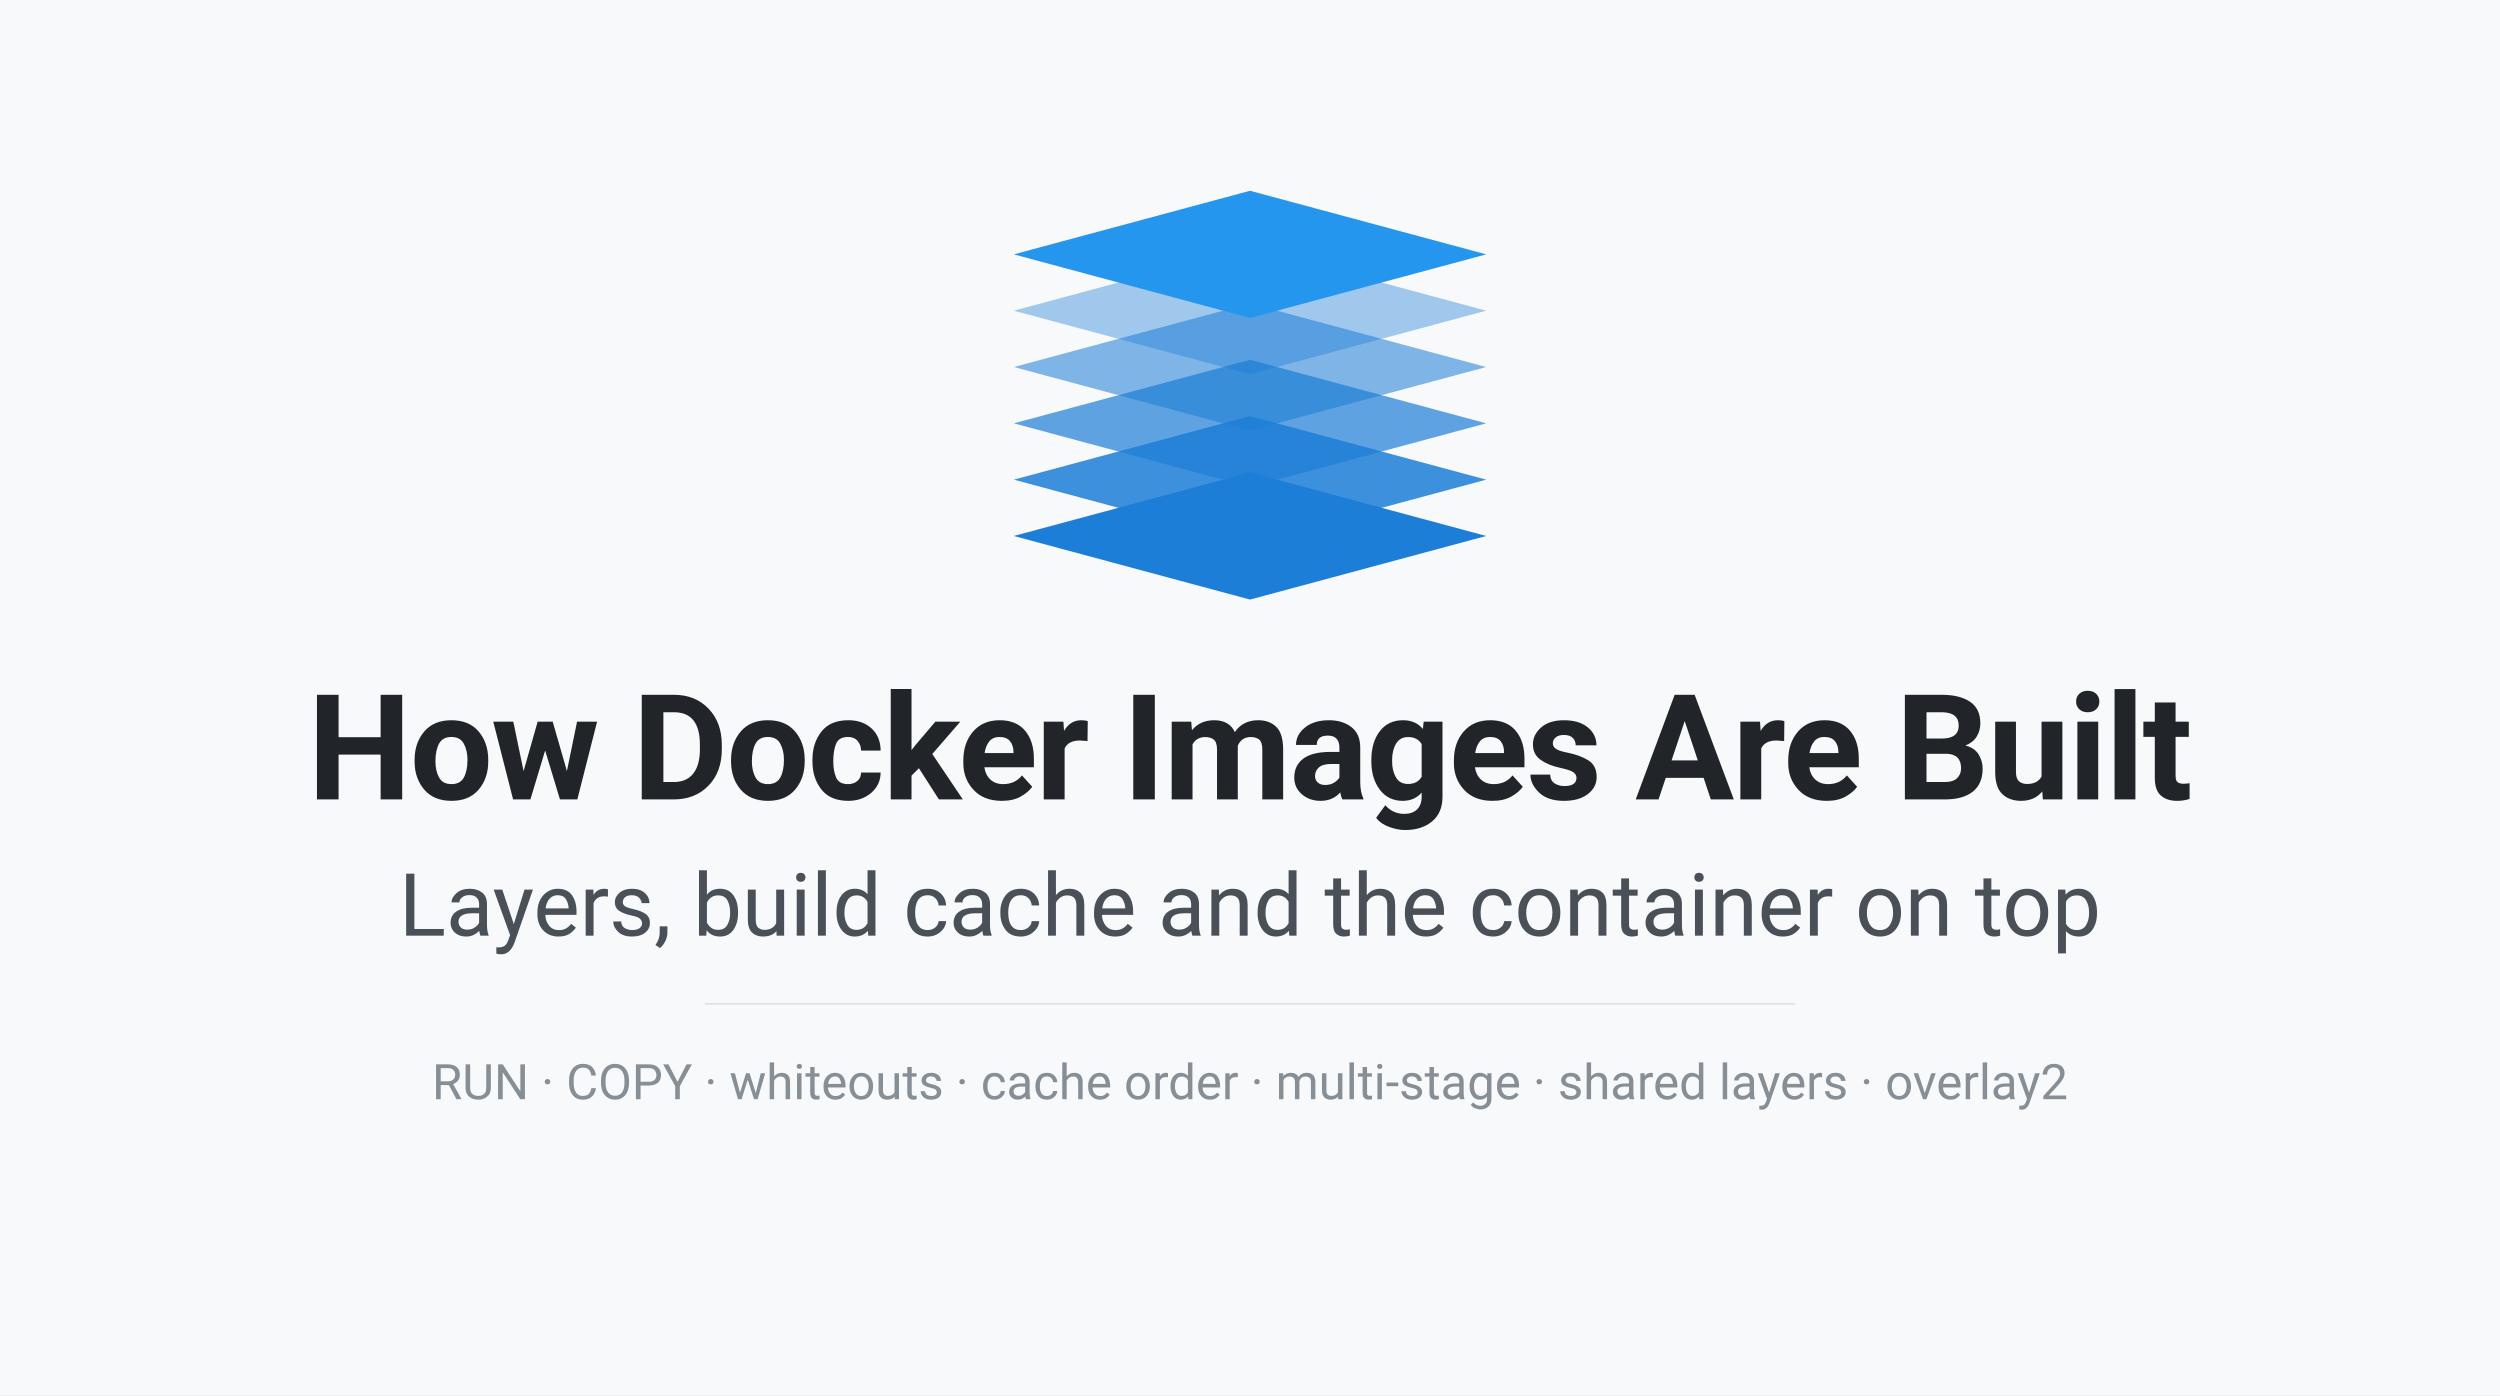
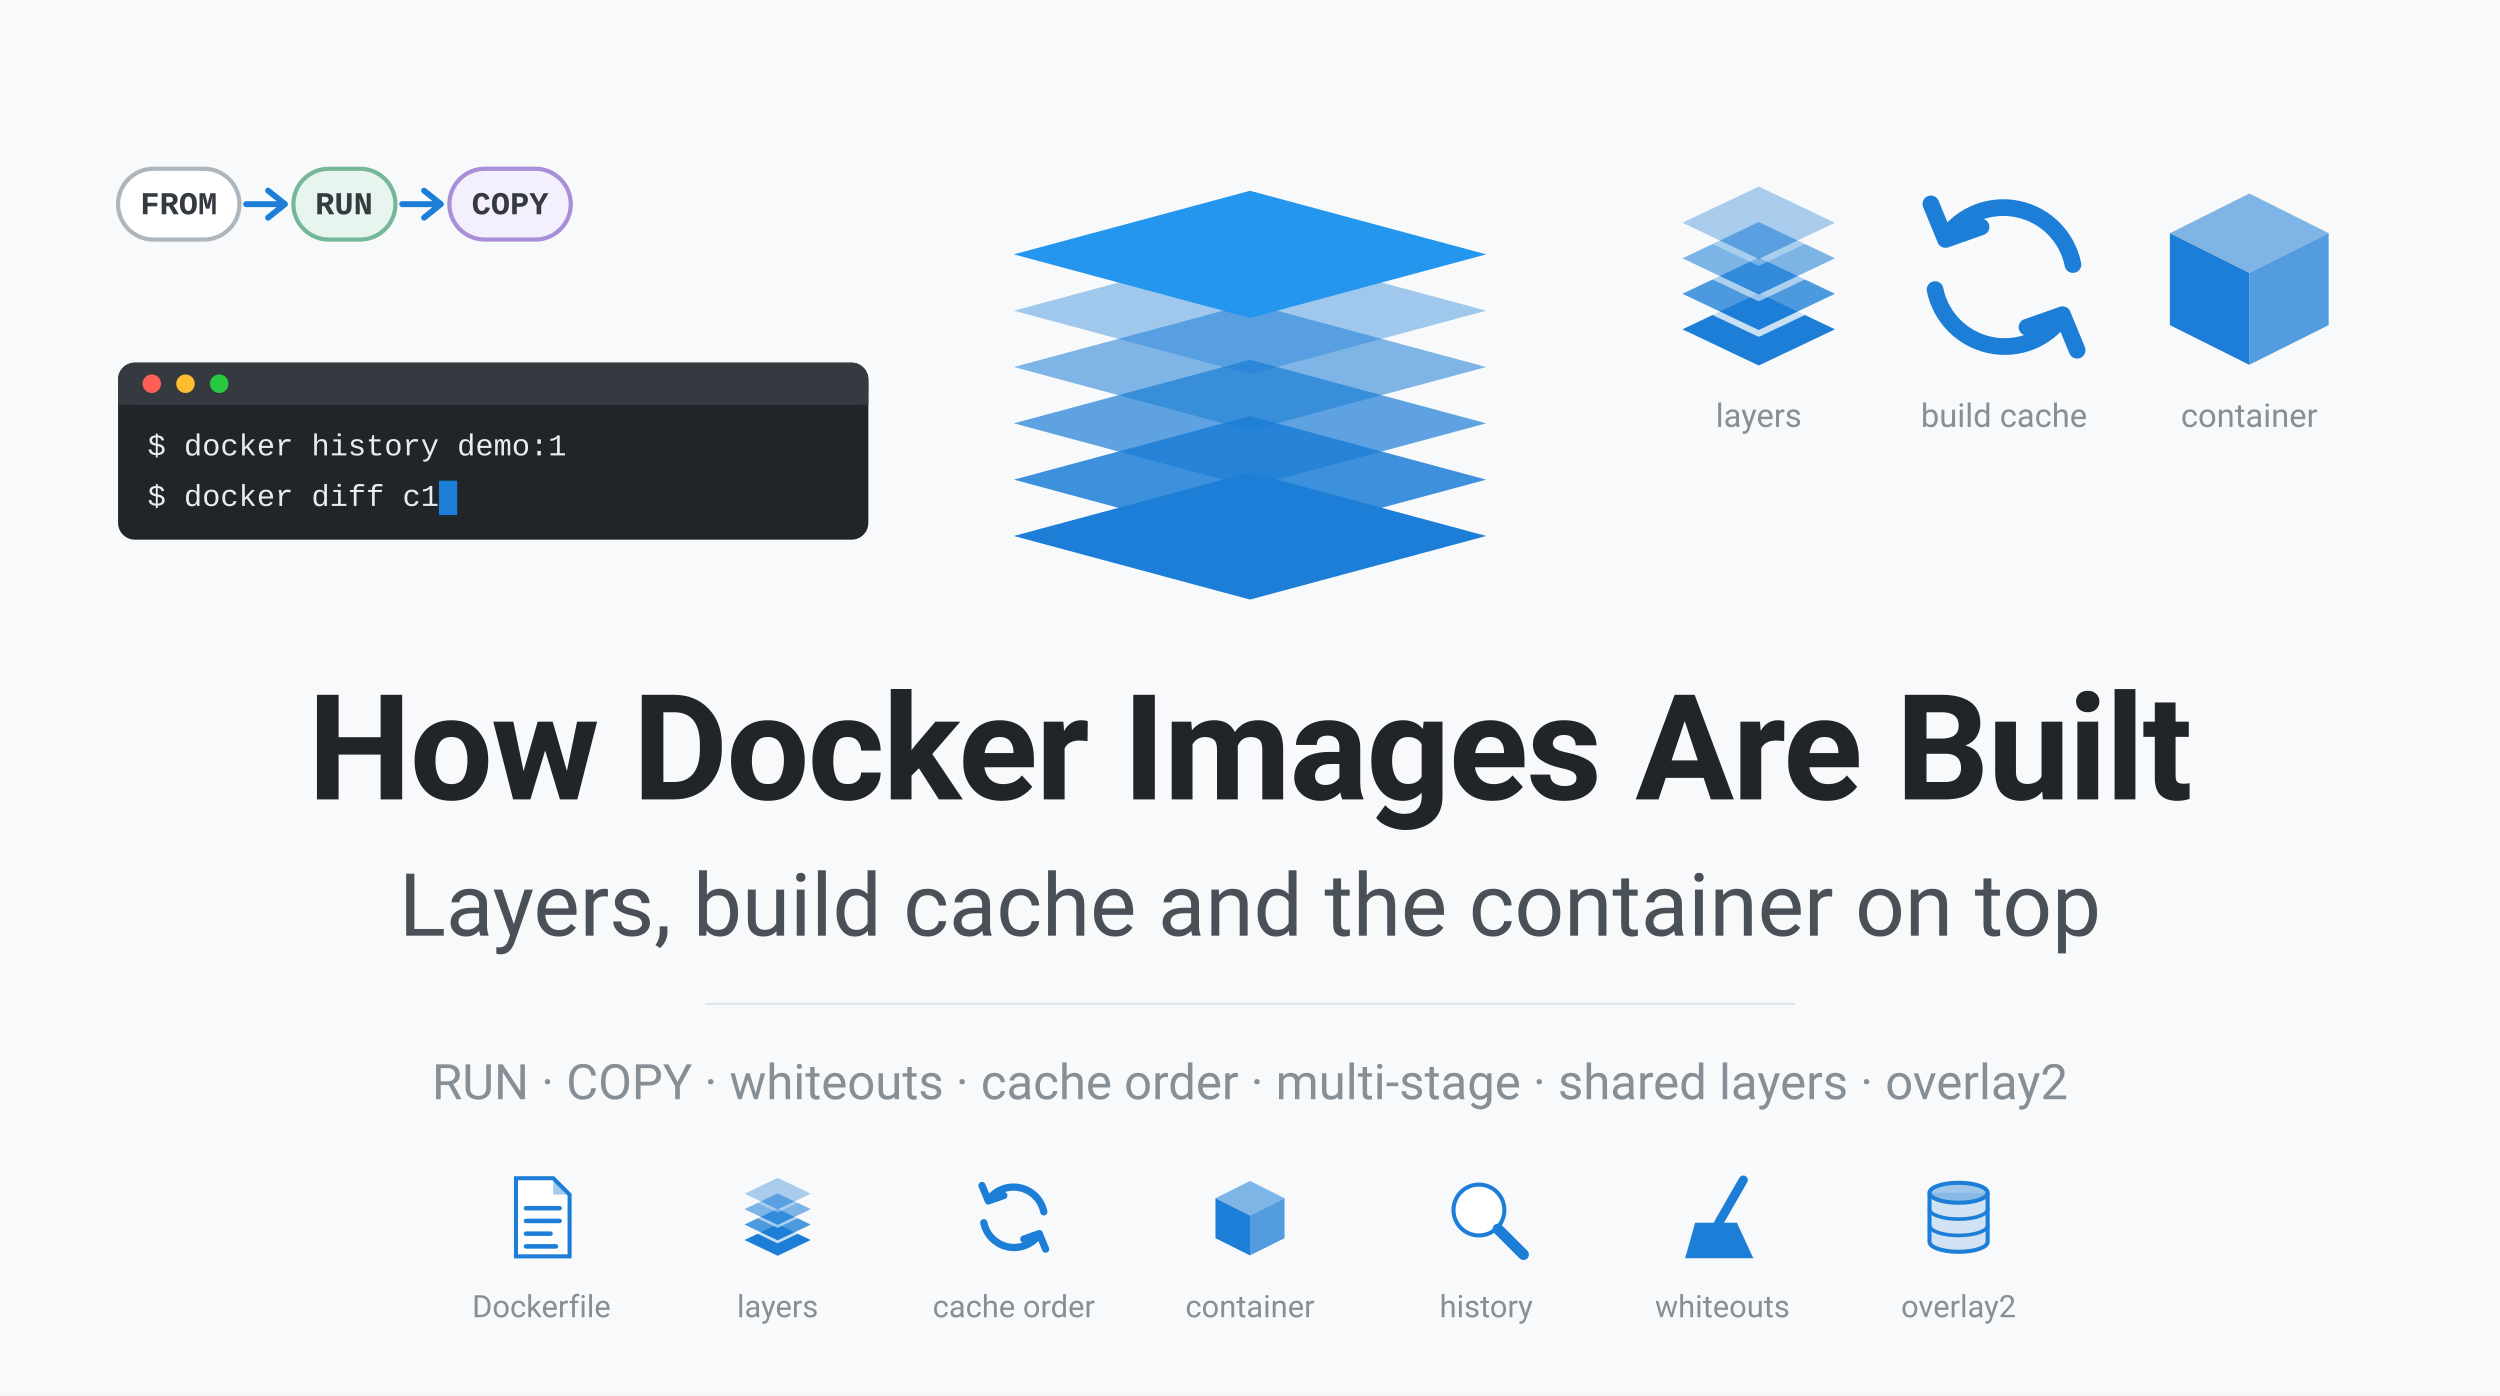
<svg xmlns="http://www.w3.org/2000/svg" width="2752" height="1536" viewBox="0 0 2752 1536" font-family="Roboto, 'Helvetica Neue', Arial, sans-serif" role="img" aria-labelledby="t d">
  <defs>
    <style>
      .bg  { fill: #f8f9fa; }
      .a   { fill: #1c7ed6; }
      .a2  { fill: #2496ed; }
      .ink { fill: #343a40; }
      .pap { fill: #ffffff; stroke: #ced4da; stroke-width: 6; }
      .ln  { stroke: #adb5bd; stroke-width: 10; stroke-linecap: round; fill: none; }
      .al  { stroke: #1c7ed6; stroke-width: 16; stroke-linecap: round; stroke-linejoin: round; fill: none; }
      .wt  { fill: #ffffff; }
      .h   { font-weight: 700; fill: #212529; letter-spacing: -2px; }
      .s   { fill: #495057; }
      .n   { fill: #868e96; }
      .r   { stroke: #dee2e6; stroke-width: 2; }
      @media (prefers-color-scheme: dark) {
        .bg  { fill: #161b22; }
        .ink { fill: #c9d1d9; }
        .pap { fill: #0d1117; stroke: #30363d; }
        .ln  { stroke: #484f58; }
        .h   { fill: #f0f6fc; }
        .s   { fill: #c9d1d9; }
        .n   { fill: #8b949e; }
        .r   { stroke: #30363d; }
      }
    </style>
  </defs>
  <rect class="bg" width="2752" height="1536" />
+   <g id="vignettes">
+     <style>
+   .vf   { fill: #1c7ed6; }
+   .vs   { stroke: #1c7ed6; fill: none; stroke-linecap: round; stroke-linejoin: round; }
+   .vs2  { stroke: #1c7ed6; fill: none; stroke-linecap: round; stroke-linejoin: round; opacity: .6; }
+   .vsw  { stroke: #1c7ed6; stroke-width: 9; }
+   .vl   { fill: #1c7ed6; fill-opacity: .18; }
+   .vl2  { fill: #1c7ed6; fill-opacity: .4; }
+   .vp   { fill: #ffffff; }
+   .vg   { stroke: #ced4da; fill: none; stroke-linecap: round; }
+   .vg2  { fill: #adb5bd; }
+   .vbg  { stroke: #f8f9fa; stroke-width: 6; stroke-linejoin: round; }
+   .vink { fill: #343a40; stroke: #343a40; }
+   .vn   { fill: #868e96; }
+   .var  { stroke: #1c7ed6; stroke-width: 7; fill: none; stroke-linecap: round; stroke-linejoin: round; }
+   .vpn  { fill: #ffffff; stroke: #adb5bd; stroke-width: 5; }
+   .vpg  { fill: #e8f5ee; stroke: #75b798; stroke-width: 5; }
+   .vpv  { fill: #f3effc; stroke: #a98eda; stroke-width: 5; }
+   .vterm{ fill: #212529; }
+   .vtbar{ fill: #343a40; }
+   .vtx  { fill: #e9ecef; }
+   .vcur { fill: #1c7ed6; }
+   text.vink { stroke: none; }
+   @media (prefers-color-scheme: dark) {
+     .vp   { fill: #0d1117; }
+     .vg   { stroke: #484f58; }
+     .vbg  { stroke: #161b22; }
+     .vink { fill: #c9d1d9; stroke: #c9d1d9; }
+     .vn   { fill: #8b949e; }
+     .vpn  { fill: #0d1117; stroke: #484f58; }
+     .vpg  { fill: #0f2a1d; stroke: #3d8b63; }
+     .vpv  { fill: #231a3a; stroke: #8a6fc7; }
+     .vterm{ fill: #0d1117; stroke: #30363d; stroke-width: 4; }
+     .vtbar{ fill: #21262d; }
+   }
+ </style>
+     <g transform="translate(-27.8,28.0) scale(0.928)">
+       <rect class="vpn" x="170" y="170" width="144" height="84" rx="42" />
+       <text class="vink" x="242" y="224" text-anchor="middle" font-size="38" font-family="Menlo, Consolas, 'Liberation Mono', monospace" font-weight="700">FROM</text>
+       <path class="var" d="M322,212 H368 M348,196 L368,212 L348,228" />
+       <rect class="vpg" x="378" y="170" width="121" height="84" rx="42" />
+       <text class="vink" x="438" y="224" text-anchor="middle" font-size="38" font-family="Menlo, Consolas, 'Liberation Mono', monospace" font-weight="700">RUN</text>
+       <path class="var" d="M507,212 H553 M533,196 L553,212 L533,228" />
+       <rect class="vpv" x="563" y="170" width="144" height="84" rx="42" />
+       <text class="vink" x="635" y="224" text-anchor="middle" font-size="38" font-family="Menlo, Consolas, 'Liberation Mono', monospace" font-weight="700">COPY</text>
+       <rect class="vterm" x="170" y="400" width="890" height="210" rx="20" />
+       <rect class="vtbar" x="170" y="400" width="890" height="50" rx="20" />
+       <rect class="vtbar" x="170" y="430" width="890" height="20" />
+       <circle cx="210" cy="425" r="11" fill="#ff5f57" />
+       <circle cx="250" cy="425" r="11" fill="#febc2e" />
+       <circle cx="290" cy="425" r="11" fill="#28c840" />
+       <text class="vtx" x="205" y="510" font-size="36" font-family="Menlo, Consolas, 'Liberation Mono', monospace">$ docker history demo:1</text>
+       <text class="vtx" x="205" y="570" font-size="36" font-family="Menlo, Consolas, 'Liberation Mono', monospace">$ docker diff c1<tspan class="vcur"> █</tspan>
+       </text>
+     </g>
+     <g transform="translate(26.0,0.0) scale(1.000)">
+       <g transform="translate(1795,190) scale(1.150)">
+         <path class="vf vbg" d="M20,150 L100,112 L180,150 L100,188 Z" opacity="1" />
+         <path class="vf vbg" d="M20,116 L100,78 L180,116 L100,154 Z" opacity="0.78" />
+         <path class="vf vbg" d="M20,82 L100,44 L180,82 L100,120 Z" opacity="0.56" />
+         <path class="vf vbg" d="M20,48 L100,10 L180,48 L100,86 Z" opacity="0.36" />
+       </g>
+       <text class="vn" x="1910" y="470" text-anchor="middle" font-size="36">layers</text>
+       <g transform="translate(2065,190) scale(1.150)">
+         <path class="vs" d="M166,88 A68,68 0 0 0 44,62 M34,112 A68,68 0 0 0 156,138" stroke-width="16" />
+         <path class="vs" d="M30,30 L44,64 L78,52 M170,170 L156,136 L122,148" stroke-width="16" />
+       </g>
+       <text class="vn" x="2180" y="470" text-anchor="middle" font-size="36">build cache</text>
+       <g transform="translate(2335,190) scale(1.150)">
+         <path class="vf" d="M100,20 L176,58 L100,96 L24,58 Z" opacity=".55" />
+         <path class="vf" d="M24,58 L100,96 V184 L24,146 Z" />
+         <path class="vf" d="M176,58 L100,96 V184 L176,146 Z" opacity=".75" />
+       </g>
+       <text class="vn" x="2450" y="470" text-anchor="middle" font-size="36">container</text>
+     </g>
+     <g transform="translate(546.0,1290) scale(0.500)">
+       <path class="vp vsw" d="M44,14 H126 L162,50 V186 H44 Z" />
+       <path class="vl2" d="M126,14 V50 H162 Z" />
+       <path class="vs" d="M66,80 H140 M66,108 H140 M66,136 H120 M66,164 H132" stroke-width="10" />
+     </g>
+     <text class="vn" x="596" y="1450" text-anchor="middle" font-size="34">Dockerfile</text>
+     <g transform="translate(806.0,1290) scale(0.500)">
+       <path class="vf vbg" d="M20,150 L100,112 L180,150 L100,188 Z" opacity="1" />
+       <path class="vf vbg" d="M20,116 L100,78 L180,116 L100,154 Z" opacity="0.78" />
+       <path class="vf vbg" d="M20,82 L100,44 L180,82 L100,120 Z" opacity="0.56" />
+       <path class="vf vbg" d="M20,48 L100,10 L180,48 L100,86 Z" opacity="0.36" />
+     </g>
+     <text class="vn" x="856" y="1450" text-anchor="middle" font-size="34">layers</text>
+     <g transform="translate(1066.0,1290) scale(0.500)">
+       <path class="vs" d="M166,88 A68,68 0 0 0 44,62 M34,112 A68,68 0 0 0 156,138" stroke-width="16" />
+       <path class="vs" d="M30,30 L44,64 L78,52 M170,170 L156,136 L122,148" stroke-width="16" />
+     </g>
+     <text class="vn" x="1116" y="1450" text-anchor="middle" font-size="34">cache order</text>
+     <g transform="translate(1326.0,1290) scale(0.500)">
+       <path class="vf" d="M100,20 L176,58 L100,96 L24,58 Z" opacity=".55" />
+       <path class="vf" d="M24,58 L100,96 V184 L24,146 Z" />
+       <path class="vf" d="M176,58 L100,96 V184 L176,146 Z" opacity=".75" />
+     </g>
+     <text class="vn" x="1376" y="1450" text-anchor="middle" font-size="34">container</text>
+     <g transform="translate(1586.0,1290) scale(0.500)">
+       <circle class="vp vsw" cx="84" cy="84" r="56" stroke-width="18" />
+       <path class="vs" d="M126,126 L182,182" stroke-width="24" />
+     </g>
+     <text class="vn" x="1636" y="1450" text-anchor="middle" font-size="34">history</text>
+     <g transform="translate(1846.0,1290) scale(0.500)">
+       <path class="vs" d="M146,18 L92,112" stroke-width="20" />
+       <path class="vf" d="M40,112 H132 L168,190 H18 Z" />
+     </g>
+     <text class="vn" x="1896" y="1450" text-anchor="middle" font-size="34">whiteouts</text>
+     <g transform="translate(2106.0,1290) scale(0.500)">
+       <path class="vl vsw" d="M36,46 V154 A64,22 0 0 0 164,154 V46" />
+       <ellipse class="vl2 vsw" cx="100" cy="46" rx="64" ry="22" />
+       <path class="vs" d="M36,82 A64,22 0 0 0 164,82 M36,118 A64,22 0 0 0 164,118" stroke-width="8" />
+     </g>
+     <text class="vn" x="2156" y="1450" text-anchor="middle" font-size="34">overlay2</text>
+   </g>
  <path class="a" d="M1376,520 L1636,590 L1376,660 L1116,590 Z" opacity="1.00" />
  <path class="a" d="M1376,458 L1636,528 L1376,598 L1116,528 Z" opacity="0.85" />
  <path class="a" d="M1376,396 L1636,466 L1376,536 L1116,466 Z" opacity="0.70" />
  <path class="a" d="M1376,334 L1636,404 L1376,474 L1116,404 Z" opacity="0.55" />
  <path class="a" d="M1376,272 L1636,342 L1376,412 L1116,342 Z" opacity="0.40" />
  <path class="a2" d="M1376,210 L1636,280 L1376,350 L1116,280 Z" />
  <text class="h" x="1376" y="880" text-anchor="middle" font-size="162">How Docker Images Are Built</text>
  <text class="s" x="1376" y="1030" text-anchor="middle" font-size="96">Layers, build cache and the container on top</text>
  <line class="r" x1="776" y1="1105" x2="1976" y2="1105" />
  <text class="n" x="1376" y="1210" text-anchor="middle" font-size="54">RUN · COPY · whiteouts · cache order · multi-stage · shared layers · overlay2</text>
</svg>
